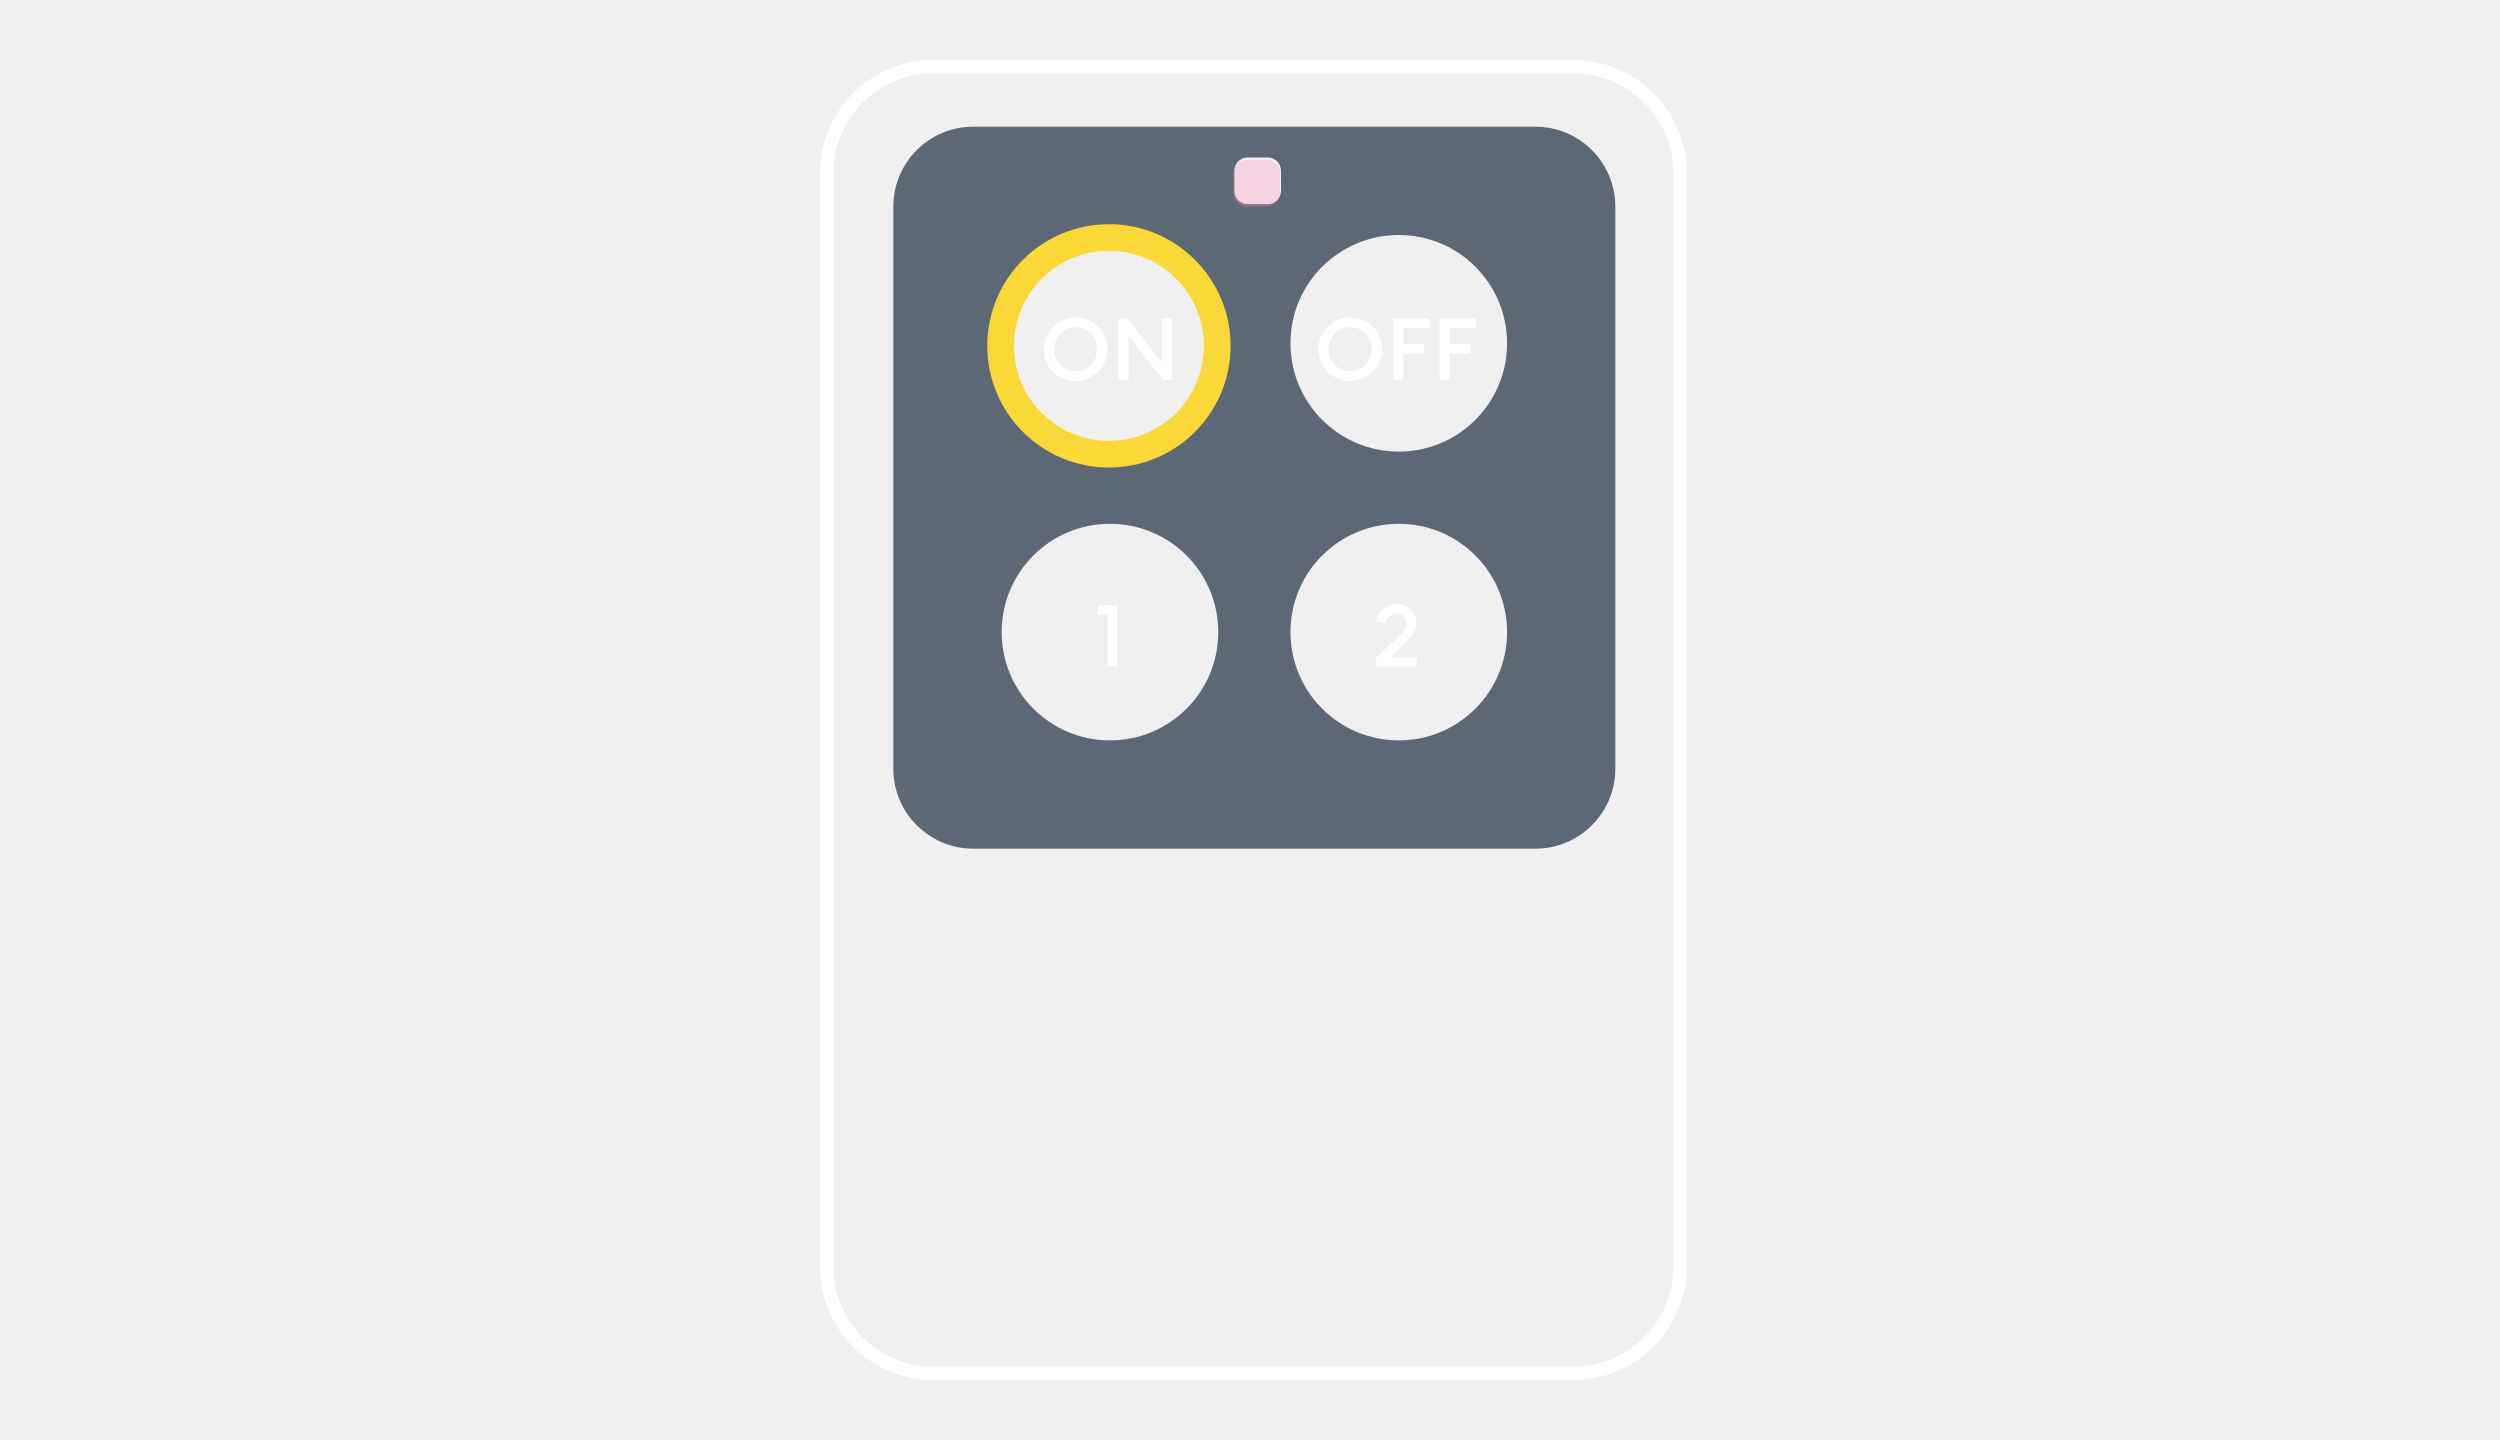
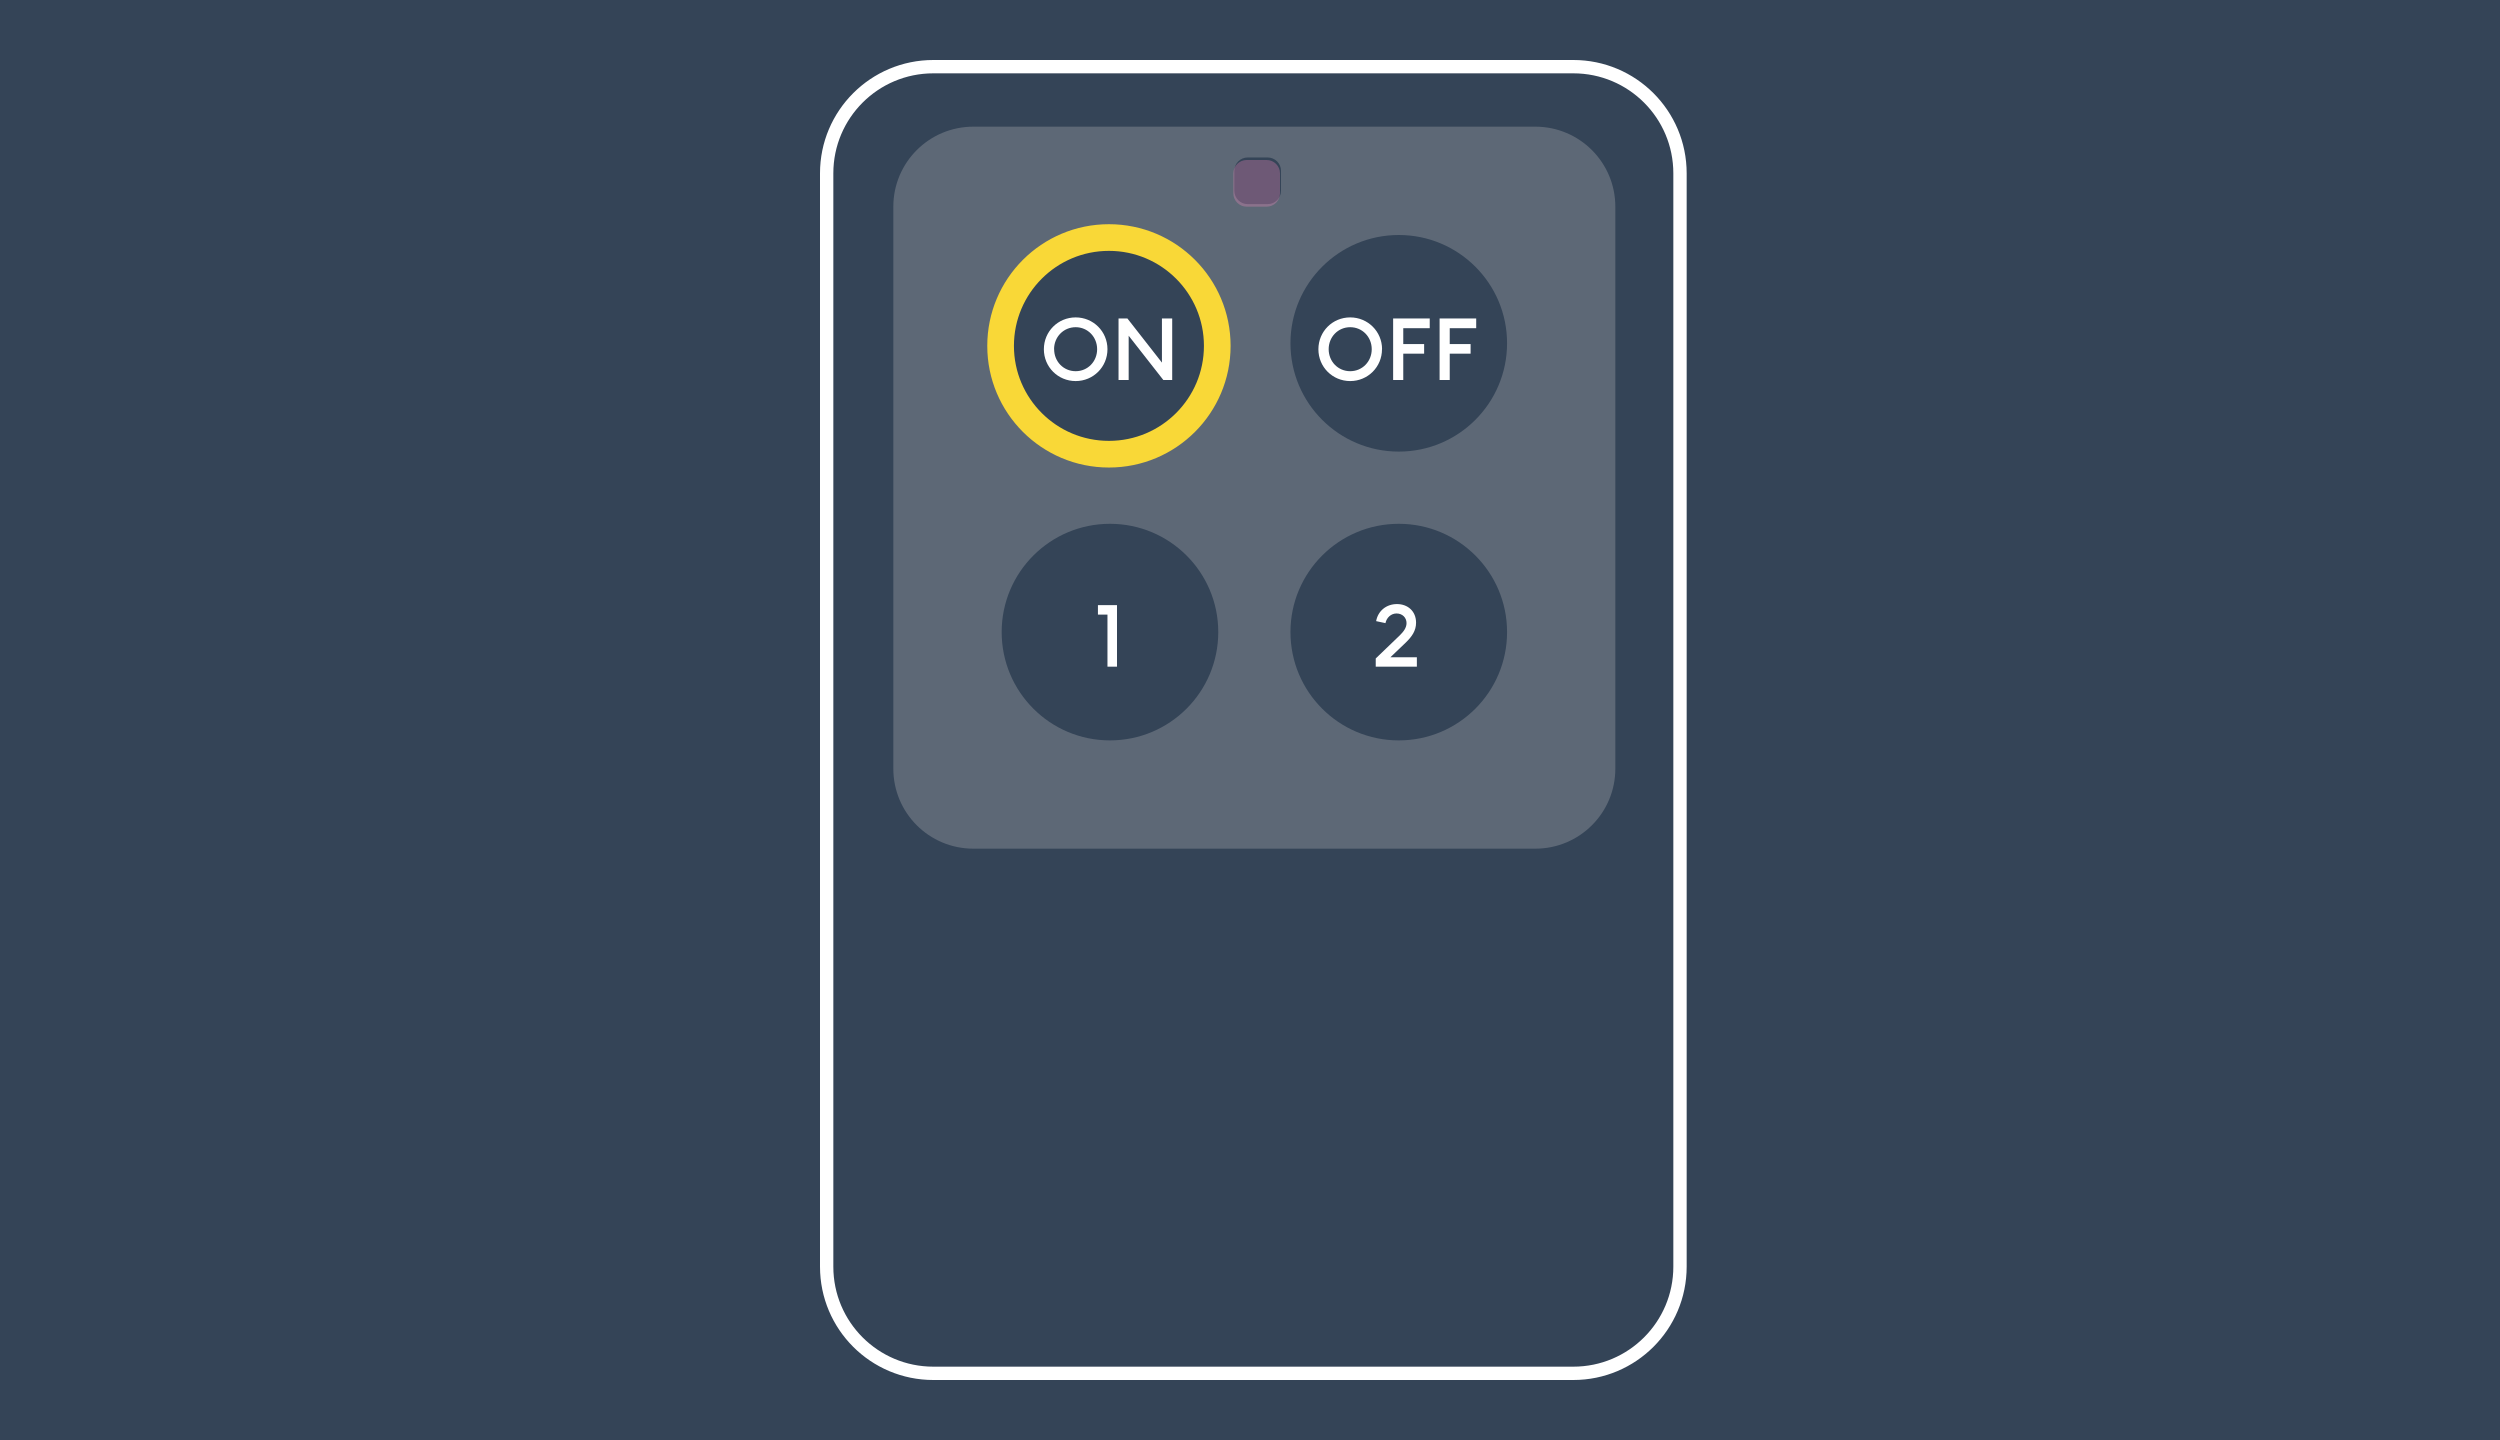
<svg xmlns="http://www.w3.org/2000/svg" viewBox="0 0 375.0 216.0" role="img" aria-label="Illustration officielle Delta Dore">
+   <rect width="100%" height="100%" fill="#344457" />
  <path d="M230.3 19c6.63 0 12 5.37 12 12v84.3c0 6.64-5.37 12-12 12H146c-6.63 0-12-5.36-12-12V31c0-6.63 5.37-12 12-12h84.3Zm-63.8 59.57c-8.98 0-16.25 7.27-16.25 16.24 0 8.98 7.27 16.25 16.24 16.25 8.98 0 16.25-7.27 16.25-16.25 0-8.97-7.27-16.24-16.25-16.24Zm43.32 0c-8.98 0-16.25 7.27-16.25 16.24 0 8.98 7.27 16.25 16.25 16.25 8.97 0 16.24-7.27 16.24-16.25 0-8.97-7.27-16.24-16.24-16.24Zm-43.33-43.32c-8.97 0-16.24 7.27-16.24 16.24 0 8.97 7.27 16.25 16.24 16.25 8.98 0 16.25-7.28 16.25-16.25 0-8.97-7.27-16.24-16.25-16.24Zm43.33 0c-8.98 0-16.25 7.27-16.25 16.24 0 8.97 7.27 16.25 16.25 16.25 8.97 0 16.24-7.28 16.24-16.25 0-8.97-7.27-16.24-16.24-16.24Zm-22.67-11.63c-1.1 0-2 0.9-2 2v3c0 1.1 0.9 2 2 2h3c1.1 0 2-0.9 2-2v-3c0-1.1-0.9-2-2-2h-3Z" fill="#5d6876" stroke="none" />
  <path d="M185 26c0-1.1 0.9-2 2-2h3c1.1 0 2 0.9 2 2v3c0 1.1-0.9 2-2 2h-3c-1.1 0-2-0.9-2-2z" fill="#ff8dc349" stroke="none" />
  <path d="M236 10h-96c-8.84 0-16 7.16-16 16v164c0 8.84 7.16 16 16 16h96c8.84 0 16-7.16 16-16V26c0-8.84-7.16-16-16-16Z" fill="none" stroke="#ffffff" stroke-width="2.0" />
  <path d="M166.34 35.63a16.25 16.25 0 1 0 0 32.5 16.25 16.25 0 1 0 0-32.5z" fill="none" stroke="#f9d837" stroke-width="4.0" />
  <path d="M166.12 52.38c0 2.67-2.13 4.78-4.77 4.78-2.65 0-4.77-2.11-4.77-4.77 0-2.67 2.12-4.78 4.77-4.78 2.64 0 4.77 2.11 4.77 4.77Zm-8 0c0 1.84 1.4 3.3 3.23 3.3 1.82 0 3.22-1.46 3.22-3.3 0-1.83-1.4-3.3-3.22-3.3-1.83 0-3.24 1.47-3.24 3.3ZM175.83 57h-1.33l-5.2-6.64V57h-1.52v-9.23h1.33l5.18 6.62v-6.62h1.54V57Z" fill="#ffffff" stroke="none" />
  <path d="M166.12 100v-7.81h-1.43v-1.42h2.86V100h-1.43Z" fill="#ffffff" stroke="none" />
  <path d="M207.3 52.38c0 2.67-2.13 4.78-4.77 4.78-2.65 0-4.77-2.11-4.77-4.77 0-2.67 2.12-4.78 4.77-4.78 2.64 0 4.78 2.11 4.78 4.77Zm-8 0c0 1.84 1.4 3.3 3.23 3.3 1.82 0 3.23-1.46 3.23-3.3 0-1.83-1.4-3.3-3.23-3.3s-3.23 1.47-3.23 3.3Zm9.67 4.62v-9.23h5.49v1.46h-3.97v2.38h3.13v1.44h-3.13V57h-1.52Zm6.97 0v-9.23h5.49v1.46h-3.97v2.38h3.13v1.44h-3.13V57h-1.52Z" fill="#ffffff" stroke="none" />
  <path d="M206.36 100v-1.23l3.6-3.46c0.52-0.52 1.02-1.1 1.02-1.85 0-0.8-0.61-1.44-1.5-1.44-0.83 0-1.5 0.64-1.66 1.45l-1.4-0.3c0.28-1.54 1.53-2.56 3.13-2.56 1.6 0 2.86 1.06 2.86 2.79 0 1.22-0.63 2.1-1.55 2.99l-2.3 2.2h3.97V100h-6.17Z" fill="#ffffff" stroke="none" />
</svg>
